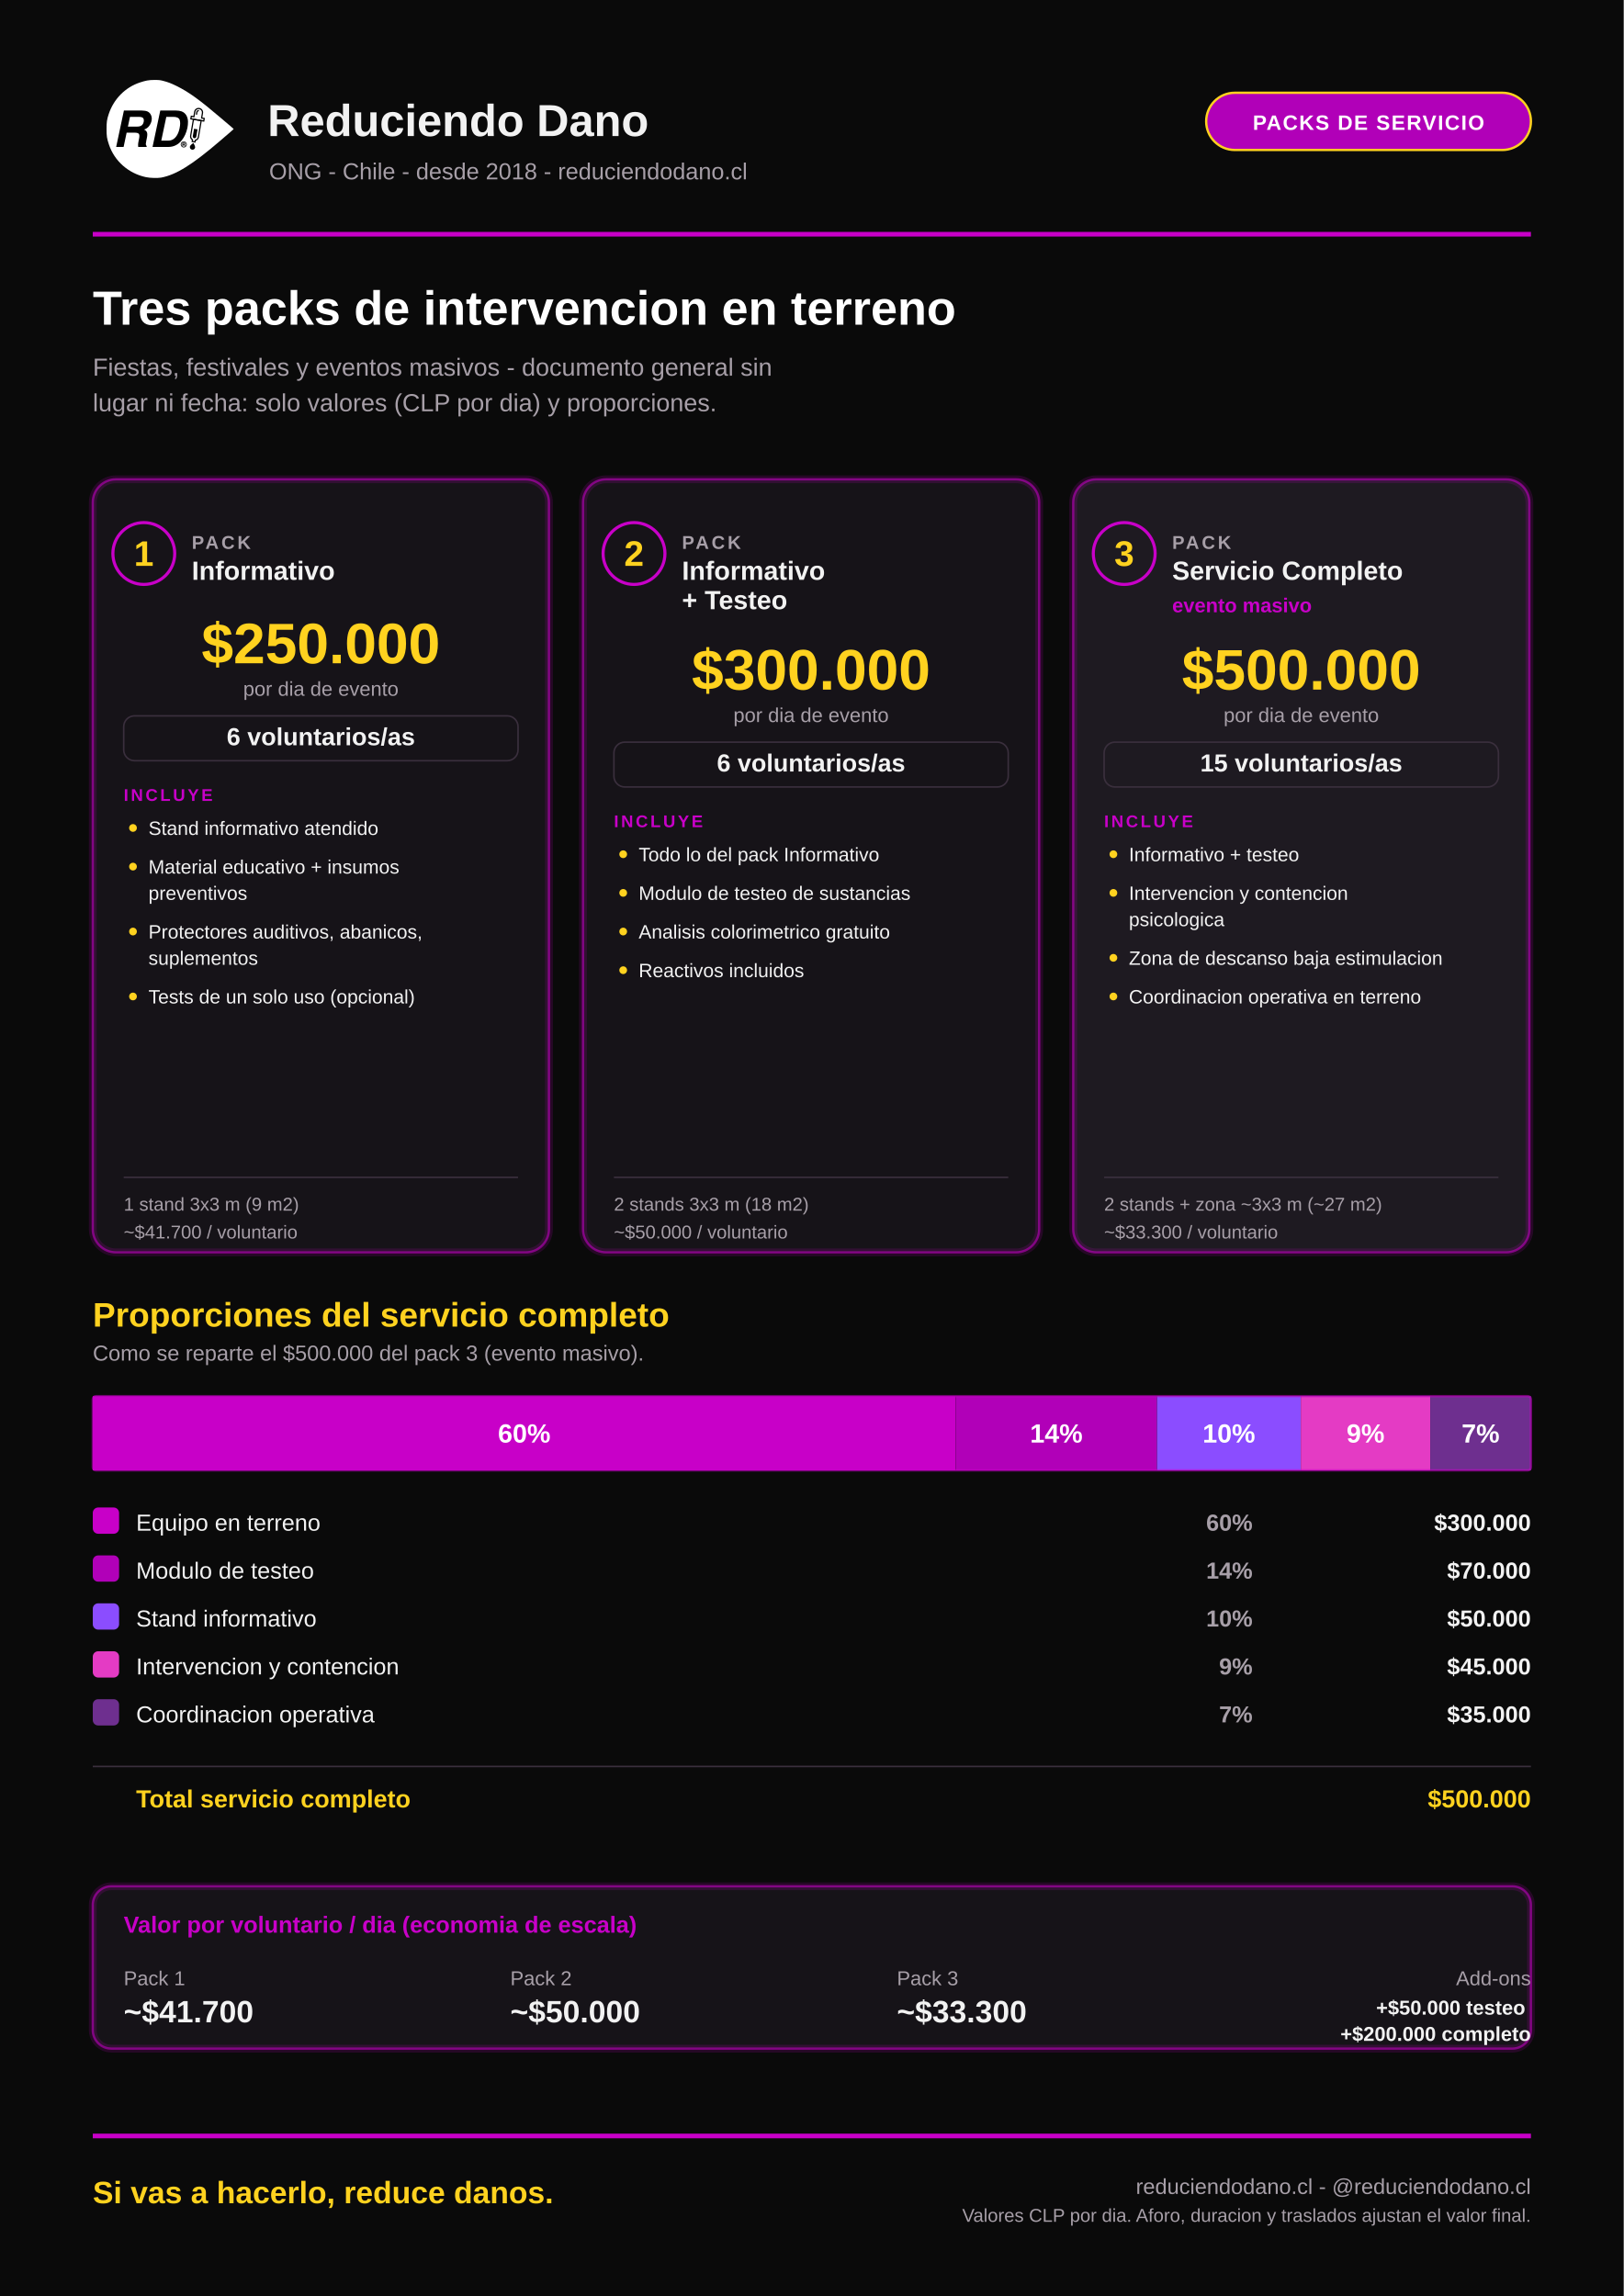
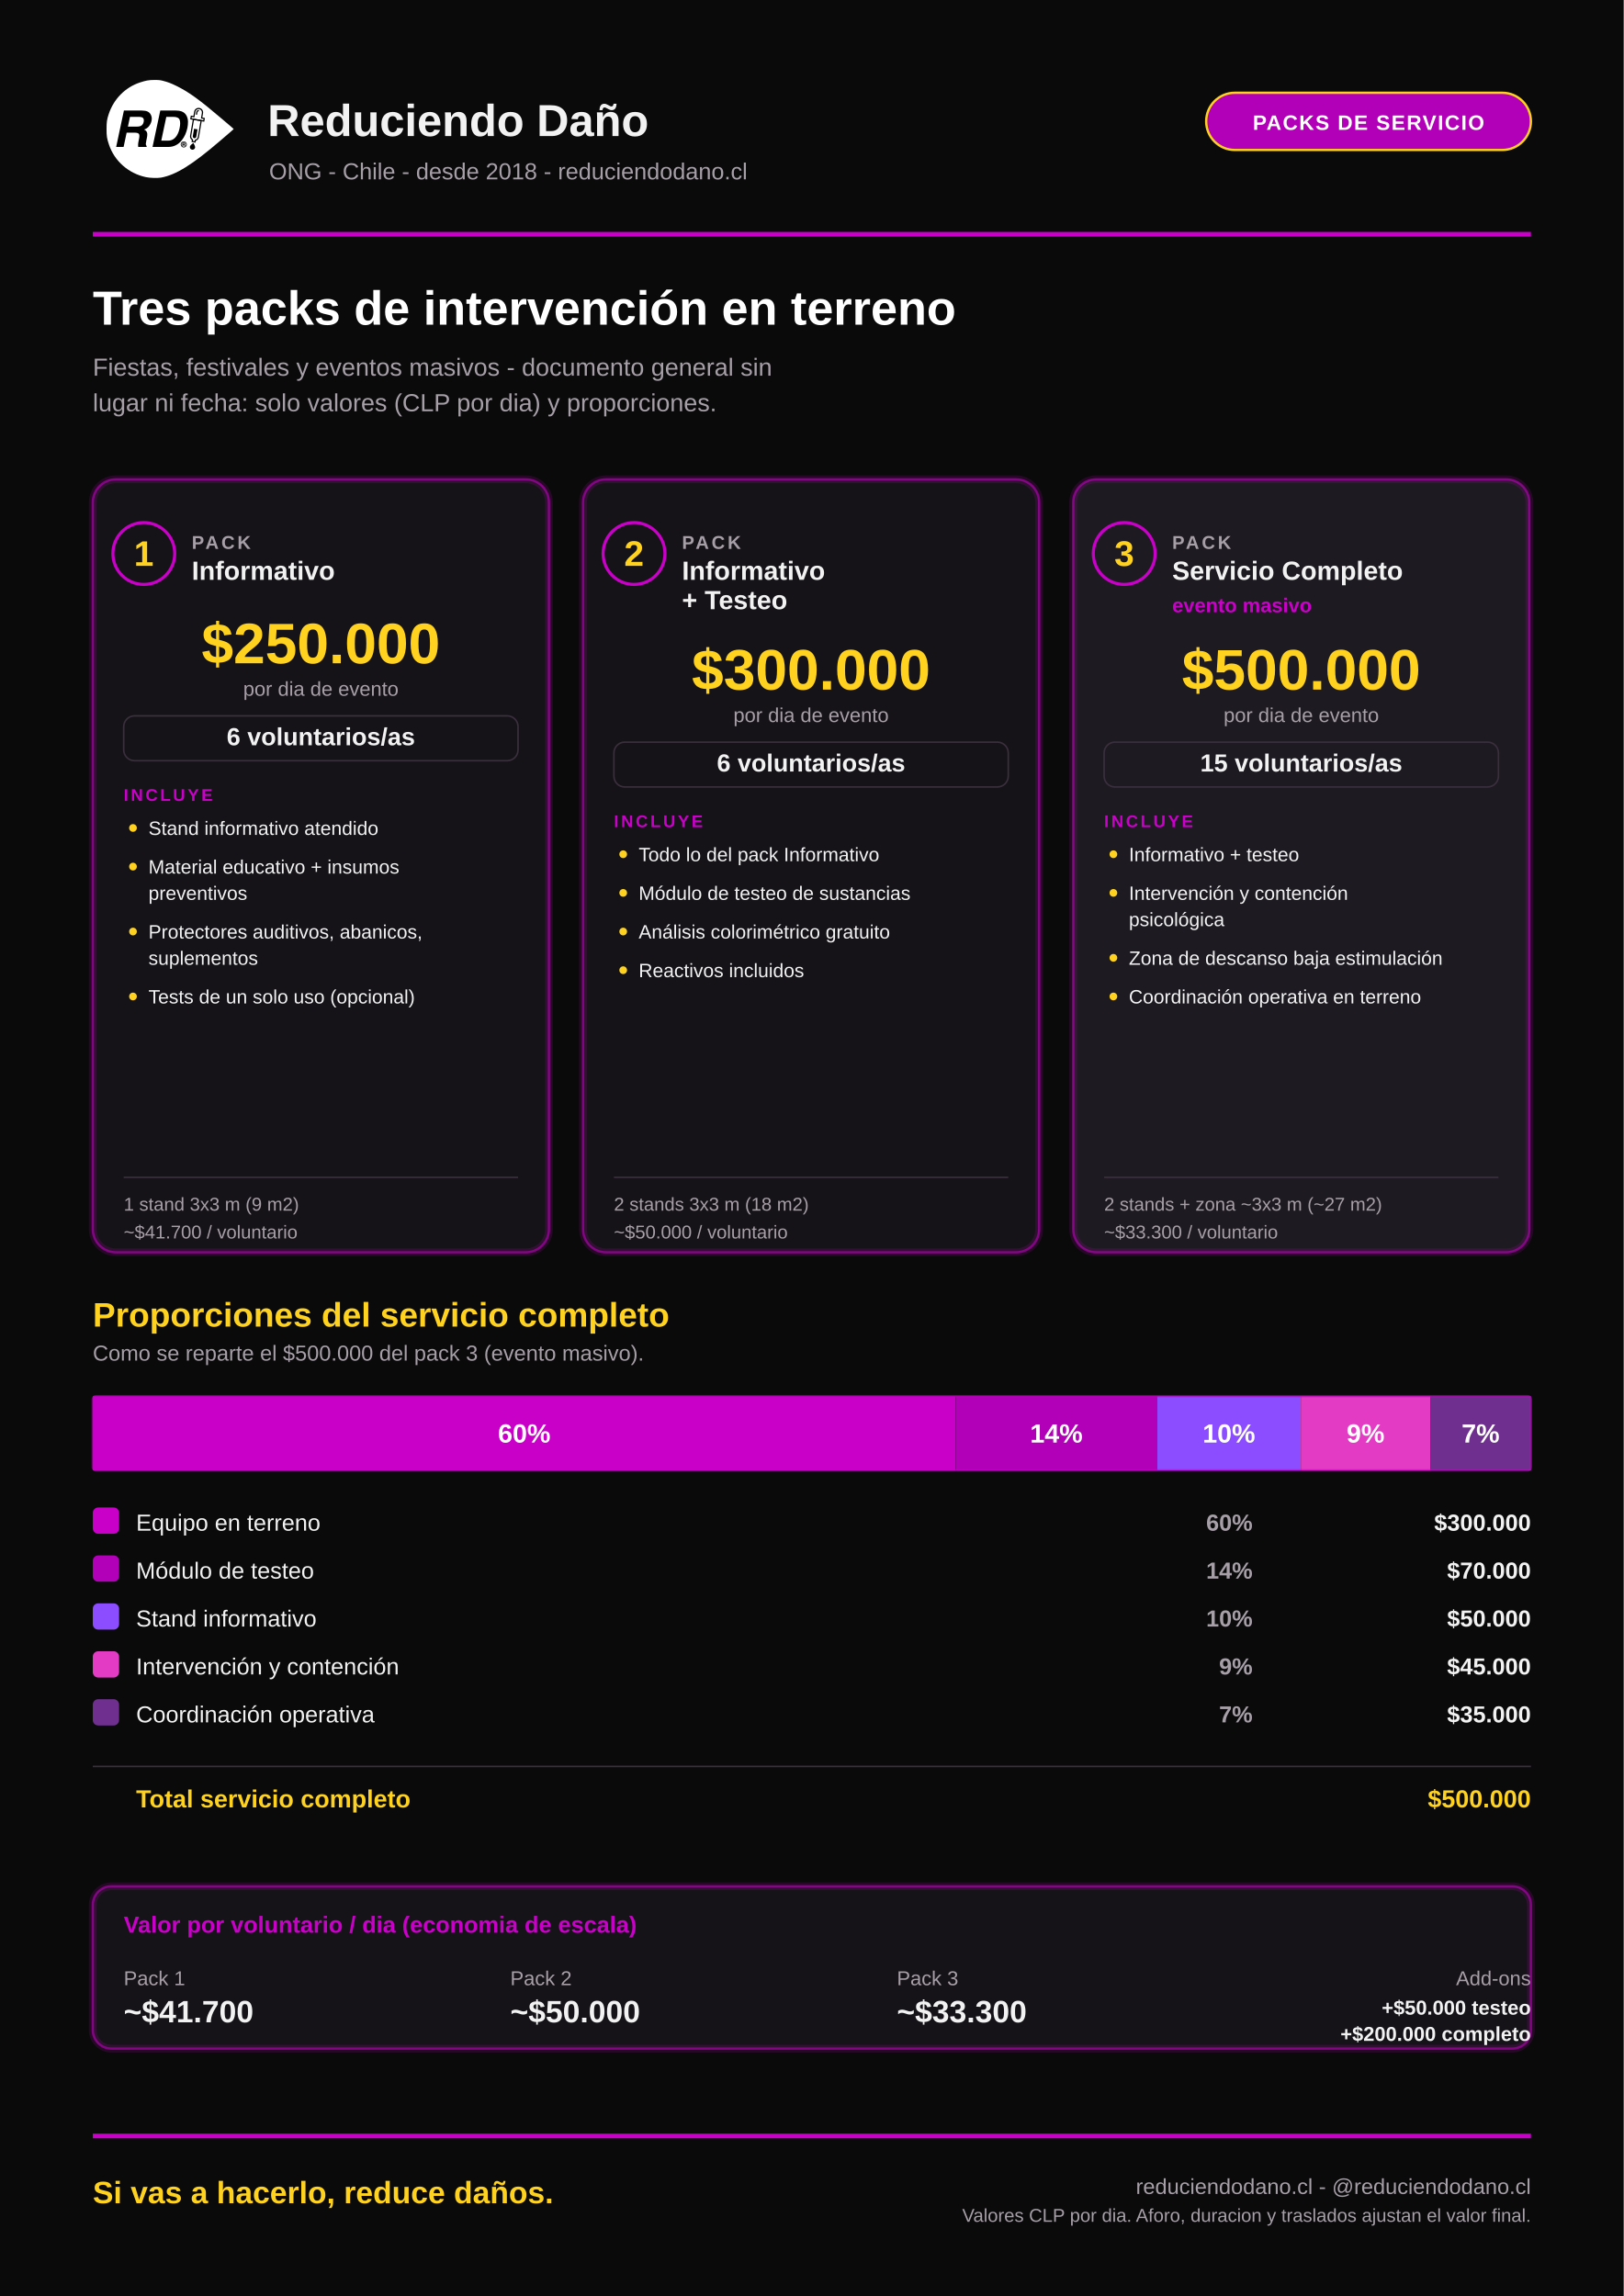
<svg xmlns="http://www.w3.org/2000/svg" width="210mm" height="297mm" viewBox="0 0 2100 2970" preserveAspectRatio="xMidYMid meet">
  <g id="fondo">
    <rect width="2100" height="2970" fill="#0A0A0A" />
  </g>
  <g id="header">
    <svg x="120" y="90" width="200" height="154.3" id="Capa_1" data-name="Capa 1" viewBox="0 0 1060 817.61">
      <defs>
        <style>
      .cls-1, .cls-2 {
        fill: #000;
      }

      .cls-3 {
        fill: none;
        stroke: #000;
        stroke-miterlimit: 10;
        stroke-width: .617px;
      }

      .cls-3, .cls-2 {
        font-family: Helvetica-Bold, Helvetica;
        font-size: 53.425px;
        font-weight: 700;
        isolation: isolate;
      }
    </style>
      </defs>
      <g id="Capa_2" data-name="Capa 2">
        <g id="Layer_1" data-name="Layer 1">
          <path id="Gota" fill="#ffffff" d="M942.987,428.088c-12.091,10.554-44.508,38.17-71.936,61.768-188.559,162.085-300.391,231.719-402.82,250.689-23.589,4.216-76.152,2.877-103.563-3.066-120.084-25.48-216.168-110.295-253.977-223.664-14.014-41.803-16.315-57.149-16.315-106.251,0-47.762,2.466-64.834,14.581-101.665,34.143-104.155,113.558-184.532,214.836-217.713,38.935-12.469,56.91-17.187,100.999-17.187,34.916,0,41.688,2.417,57.798,6.444,30.691,7.669,55.069,16.883,91.119,34.718,83.689,41.031,159.044,95.525,307.896,222.678,30.116,25.702,61.382,52.365,69.626,59.27,8.055,6.715,14.581,13.044,14.384,13.817-.378.6-10.545,9.806-22.628,20.162Z" />
          <path class="cls-1" d="M395.079,304.593c4.101,6.408,6.946,13.537,8.384,21.009,1.529,7.671,1.277,16.422-.756,26.253-2.603,11.863-8.11,23.524-16.521,34.981-8.411,11.458-20.014,19.559-34.809,24.305,10.504,4.625,17.252,11.2,20.244,19.726,2.992,8.526,2.633,21.543-1.077,39.05l-3.559,16.767c-2.367,11.408-3.551,19.143-3.551,23.203,0,6.444,2.145,11.189,6.436,14.236l-1.192,6.263h-57.445c-.449-5.534-.674-9.995-.674-13.381.136-7.227.928-14.427,2.367-21.51l4.578-23.211c3.156-15.924,2.507-26.537-1.948-31.842-4.455-5.304-14.365-7.959-29.729-7.965h-53.861l-20.672,97.909h-50.96l53.023-249.67h122.468c17.392.334,30.379,2.479,38.959,6.436,8.308,3.731,15.357,9.789,20.294,17.441ZM254.998,324.073l-14.228,67.078h59.089c11.743,0,20.833-1.356,27.272-4.069,11.408-4.74,18.636-14.11,21.683-28.11,3.167-15.134.288-25.299-8.639-30.494-5.08-2.937-13.266-4.405-24.559-4.405h-60.617Z" />
          <path class="cls-1" d="M607.664,286.132c16.258,5.759,28.17,16.318,35.738,31.677,6.122,12.54,9.28,26.32,9.23,40.275.111,13.879-1.222,27.732-3.978,41.335-7.123,33.195-19.773,61.313-37.949,84.355-24.62,31.052-55.785,46.579-93.495,46.579h-107.558l53.015-249.67h107.558c15.376.241,27.855,2.058,37.439,5.449ZM503.994,324.073l-34.521,162.948h48.108c24.614,0,44.376-12.137,59.286-36.412,8.132-13.326,14.115-29.192,17.951-47.598,5.425-25.414,5.595-44.921.51-58.522-5.085-13.6-19.494-20.406-43.225-20.417h-48.108Z" />
          <path class="cls-1" d="M690.276,504.298l2.466,4.479c6.493,11.729,8.943,18.395,8.828,24.017-.173,1.863-.61,3.693-1.299,5.433-2.574,5.986-8.131,10.157-14.598,10.956-1.918.295-3.877.192-5.753-.304-1.843-.281-3.614-.921-5.211-1.882-5.06-2.86-8.452-7.962-9.132-13.735-.294-1.837-.227-3.712.197-5.523.16-1.038.487-2.043.97-2.975.771-1.581,1.722-3.068,2.836-4.43,3.082-3.97,6.789-7.348,15.132-13.817l3.896-3.025c.267-.238.562-.442.879-.608,0,0,.337.666.789,1.414Z" />
          <path class="cls-1" d="M685.616,456.28c-1.261,6.534,3.014,12.853,9.549,14.114,6.534,1.261,12.853-3.014,14.114-9.549.035-.179.065-.358.091-.538l8.589-50.672-23.762-4.027-8.581,50.672Z" />
          <path class="cls-1" d="M704.455,500.911l-27.559-4.66,2.203-13.011c-2.654-1.94-4.975-4.3-6.871-6.986-4.787-6.695-6.696-15.026-5.301-23.137l19.825-117.142,61.135,10.373-19.8,117.117c-1.937,11.529-10.203,20.984-21.37,24.444l-2.26,13.003ZM686.372,489.503l11.302,1.907,1.734-10.274,2.753-.575c9.15-1.922,16.191-9.249,17.745-18.469l18.444-109.029-44.877-7.586-18.419,109.021c-1.561,9.218,2.678,18.452,10.685,23.277l2.4,1.447-1.767,10.282Z" />
          <path class="cls-1" d="M764.184,357.427l-96.478-16.324,4.364-25.792,17.672,2.992,5.071-29.951c2.851-16.88,18.846-28.253,35.725-25.402,16.88,2.851,28.253,18.846,25.402,35.725h0l-5.063,29.951,17.672,2.992-4.364,25.809ZM677.207,334.355l80.221,13.578,1.644-9.551-17.672-2.992,6.411-38.072c2.097-12.395-6.251-24.143-18.645-26.24s-24.143,6.251-26.24,18.645h0l-6.444,38.072-17.672-2.984-1.603,9.543Z" />
          <path class="cls-1" d="M714.589,309.755l-8.121-1.373,2.967-17.556c.708-4.232,3.074-8.007,6.575-10.488h0c3.495-2.495,7.842-3.49,12.074-2.762l-1.373,8.129c-2.071-.36-4.2.126-5.91,1.348h0c-1.72,1.212-2.883,3.062-3.23,5.137l-2.984,17.565Z" />
          <text class="cls-2" transform="translate(603.998 532.374)">
            <tspan x="0" y="0">®</tspan>
          </text>
          <text class="cls-3" transform="translate(603.998 532.374)">
            <tspan x="0" y="0">®</tspan>
          </text>
        </g>
      </g>
    </svg>
-     <text x="346" y="176" font-family="Arial, Helvetica, sans-serif" font-size="58" font-weight="700" fill="#F2F2F2" text-anchor="start">Reduciendo Dano</text>
+     <text x="346" y="176" font-family="Arial, Helvetica, sans-serif" font-size="58" font-weight="700" fill="#F2F2F2" text-anchor="start">Reduciendo Daño</text>
    <text x="348" y="232" font-family="Arial, Helvetica, sans-serif" font-size="30" font-weight="400" fill="#A79FA8" text-anchor="start">ONG  -  Chile  -  desde 2018  -  reduciendodano.cl</text>
    <rect x="1560" y="120" width="420" height="74" rx="37" fill="#B100B8" stroke="#FFD21F" stroke-width="3" />
    <text x="1770" y="168" font-family="Arial, Helvetica, sans-serif" font-size="27" font-weight="700" fill="#FFFFFF" text-anchor="middle" letter-spacing="0.06em">PACKS DE SERVICIO</text>
    <rect x="120" y="300" width="1860" height="6" fill="#C800C8" />
  </g>
  <g id="titulo">
-     <text x="120" y="420" font-family="Arial, Helvetica, sans-serif" font-size="62" font-weight="700" fill="#FFFFFF" text-anchor="start">Tres packs de intervencion en terreno</text>
-     <text x="120" y="486" font-family="Arial, Helvetica, sans-serif" font-size="32" font-weight="400" fill="#A79FA8" text-anchor="start">
-       <tspan x="120.0" dy="0">Fiestas, festivales y eventos masivos - documento general sin</tspan>
-       <tspan x="120.0" dy="46.0">lugar ni fecha: solo valores (CLP por dia) y proporciones.</tspan>
-     </text>
+     <text x="120" y="420" font-family="Arial, Helvetica, sans-serif" font-size="62" font-weight="700" fill="#FFFFFF" text-anchor="start">Tres packs de intervención en terreno</text>
+     <text x="120" y="486" font-family="Arial, Helvetica, sans-serif" font-size="32" font-weight="400" fill="#A79FA8" text-anchor="start">Fiestas, festivales y eventos masivos - documento general sin</text>
+     <text x="120" y="532" font-family="Arial, Helvetica, sans-serif" font-size="32" font-weight="400" fill="#A79FA8" text-anchor="start">lugar ni fecha: solo valores (CLP por dia) y proporciones.</text>
  </g>
  <g id="packs">
    <g id="pack_1_informativo">
      <rect x="120" y="620" width="590" height="1000" rx="30" fill="#161318" />
      <rect x="120" y="620" width="590" height="1000" rx="30" fill="none" stroke="#C800C8" stroke-width="10" opacity="0.16" />
      <rect x="120" y="620" width="590" height="1000" rx="30" fill="none" stroke="#C800C8" stroke-width="3" opacity="0.55" />
      <circle cx="186" cy="716" r="40" fill="none" stroke="#C800C8" stroke-width="4" />
      <text x="186" y="732" font-family="Arial, Helvetica, sans-serif" font-size="46" font-weight="700" fill="#FFD21F" text-anchor="middle">1</text>
      <text x="248" y="710" font-family="Arial, Helvetica, sans-serif" font-size="24" font-weight="700" fill="#A79FA8" text-anchor="start" letter-spacing="0.14em">PACK</text>
      <text x="248" y="750" font-family="Arial, Helvetica, sans-serif" font-size="34" font-weight="700" fill="#F2F2F2" text-anchor="start">Informativo</text>
      <text x="415" y="858" font-family="Arial, Helvetica, sans-serif" font-size="74" font-weight="700" fill="#FFD21F" text-anchor="middle">$250.000</text>
      <text x="415" y="900" font-family="Arial, Helvetica, sans-serif" font-size="26" font-weight="400" fill="#A79FA8" text-anchor="middle">por dia de evento</text>
      <rect x="160" y="926" width="510" height="58" rx="14" fill="none" stroke="#3A2F3D" stroke-width="2" />
      <text x="415" y="964" font-family="Arial, Helvetica, sans-serif" font-size="32" font-weight="700" fill="#F2F2F2" text-anchor="middle">6 voluntarios/as</text>
      <text x="160" y="1036" font-family="Arial, Helvetica, sans-serif" font-size="22" font-weight="700" fill="#C800C8" text-anchor="start" letter-spacing="0.14em">INCLUYE</text>
      <circle cx="172" cy="1071" r="5" fill="#FFD21F" />
      <text x="192" y="1080" font-family="Arial, Helvetica, sans-serif" font-size="25" font-weight="400" fill="#F2F2F2" text-anchor="start">Stand informativo atendido</text>
      <circle cx="172" cy="1121" r="5" fill="#FFD21F" />
-       <text x="192" y="1130" font-family="Arial, Helvetica, sans-serif" font-size="25" font-weight="400" fill="#F2F2F2" text-anchor="start">
-         <tspan x="192.0" dy="0">Material educativo + insumos</tspan>
-         <tspan x="192.0" dy="34.0">preventivos</tspan>
-       </text>
+       <text x="192" y="1130" font-family="Arial, Helvetica, sans-serif" font-size="25" font-weight="400" fill="#F2F2F2" text-anchor="start">Material educativo + insumos</text>
+       <text x="192" y="1164" font-family="Arial, Helvetica, sans-serif" font-size="25" font-weight="400" fill="#F2F2F2" text-anchor="start">preventivos</text>
      <circle cx="172" cy="1205" r="5" fill="#FFD21F" />
-       <text x="192" y="1214" font-family="Arial, Helvetica, sans-serif" font-size="25" font-weight="400" fill="#F2F2F2" text-anchor="start">
-         <tspan x="192.0" dy="0">Protectores auditivos, abanicos,</tspan>
-         <tspan x="192.0" dy="34.0">suplementos</tspan>
-       </text>
+       <text x="192" y="1214" font-family="Arial, Helvetica, sans-serif" font-size="25" font-weight="400" fill="#F2F2F2" text-anchor="start">Protectores auditivos, abanicos,</text>
+       <text x="192" y="1248" font-family="Arial, Helvetica, sans-serif" font-size="25" font-weight="400" fill="#F2F2F2" text-anchor="start">suplementos</text>
      <circle cx="172" cy="1289" r="5" fill="#FFD21F" />
      <text x="192" y="1298" font-family="Arial, Helvetica, sans-serif" font-size="25" font-weight="400" fill="#F2F2F2" text-anchor="start">Tests de un solo uso (opcional)</text>
      <rect x="160" y="1522" width="510" height="2" fill="#3A2F3D" />
-       <text x="160" y="1566" font-family="Arial, Helvetica, sans-serif" font-size="24" font-weight="400" fill="#A79FA8" text-anchor="start">
-         <tspan x="160.0" dy="0">1 stand 3x3 m (9 m2)</tspan>
-         <tspan x="160.0" dy="36.0">~$41.700 / voluntario</tspan>
-       </text>
+       <text x="160" y="1566" font-family="Arial, Helvetica, sans-serif" font-size="24" font-weight="400" fill="#A79FA8" text-anchor="start">1 stand 3x3 m (9 m2)</text>
+       <text x="160" y="1602" font-family="Arial, Helvetica, sans-serif" font-size="24" font-weight="400" fill="#A79FA8" text-anchor="start">~$41.700 / voluntario</text>
    </g>
    <g id="pack_2_informativo">
      <rect x="754" y="620" width="590" height="1000" rx="30" fill="#161318" />
      <rect x="754" y="620" width="590" height="1000" rx="30" fill="none" stroke="#C800C8" stroke-width="10" opacity="0.16" />
      <rect x="754" y="620" width="590" height="1000" rx="30" fill="none" stroke="#C800C8" stroke-width="3" opacity="0.55" />
      <circle cx="820" cy="716" r="40" fill="none" stroke="#C800C8" stroke-width="4" />
      <text x="820" y="732" font-family="Arial, Helvetica, sans-serif" font-size="46" font-weight="700" fill="#FFD21F" text-anchor="middle">2</text>
      <text x="882" y="710" font-family="Arial, Helvetica, sans-serif" font-size="24" font-weight="700" fill="#A79FA8" text-anchor="start" letter-spacing="0.14em">PACK</text>
-       <text x="882" y="750" font-family="Arial, Helvetica, sans-serif" font-size="34" font-weight="700" fill="#F2F2F2" text-anchor="start">
-         <tspan x="882.0" dy="0">Informativo</tspan>
-         <tspan x="882.0" dy="38.0">+ Testeo</tspan>
-       </text>
+       <text x="882" y="750" font-family="Arial, Helvetica, sans-serif" font-size="34" font-weight="700" fill="#F2F2F2" text-anchor="start">Informativo</text>
+       <text x="882" y="788" font-family="Arial, Helvetica, sans-serif" font-size="34" font-weight="700" fill="#F2F2F2" text-anchor="start">+ Testeo</text>
      <text x="1049" y="892" font-family="Arial, Helvetica, sans-serif" font-size="74" font-weight="700" fill="#FFD21F" text-anchor="middle">$300.000</text>
      <text x="1049" y="934" font-family="Arial, Helvetica, sans-serif" font-size="26" font-weight="400" fill="#A79FA8" text-anchor="middle">por dia de evento</text>
      <rect x="794" y="960" width="510" height="58" rx="14" fill="none" stroke="#3A2F3D" stroke-width="2" />
      <text x="1049" y="998" font-family="Arial, Helvetica, sans-serif" font-size="32" font-weight="700" fill="#F2F2F2" text-anchor="middle">6 voluntarios/as</text>
      <text x="794" y="1070" font-family="Arial, Helvetica, sans-serif" font-size="22" font-weight="700" fill="#C800C8" text-anchor="start" letter-spacing="0.14em">INCLUYE</text>
      <circle cx="806" cy="1105" r="5" fill="#FFD21F" />
      <text x="826" y="1114" font-family="Arial, Helvetica, sans-serif" font-size="25" font-weight="400" fill="#F2F2F2" text-anchor="start">Todo lo del pack Informativo</text>
      <circle cx="806" cy="1155" r="5" fill="#FFD21F" />
-       <text x="826" y="1164" font-family="Arial, Helvetica, sans-serif" font-size="25" font-weight="400" fill="#F2F2F2" text-anchor="start">Modulo de testeo de sustancias</text>
+       <text x="826" y="1164" font-family="Arial, Helvetica, sans-serif" font-size="25" font-weight="400" fill="#F2F2F2" text-anchor="start">Módulo de testeo de sustancias</text>
      <circle cx="806" cy="1205" r="5" fill="#FFD21F" />
-       <text x="826" y="1214" font-family="Arial, Helvetica, sans-serif" font-size="25" font-weight="400" fill="#F2F2F2" text-anchor="start">Analisis colorimetrico gratuito</text>
+       <text x="826" y="1214" font-family="Arial, Helvetica, sans-serif" font-size="25" font-weight="400" fill="#F2F2F2" text-anchor="start">Análisis colorimétrico gratuito</text>
      <circle cx="806" cy="1255" r="5" fill="#FFD21F" />
      <text x="826" y="1264" font-family="Arial, Helvetica, sans-serif" font-size="25" font-weight="400" fill="#F2F2F2" text-anchor="start">Reactivos incluidos</text>
      <rect x="794" y="1522" width="510" height="2" fill="#3A2F3D" />
-       <text x="794" y="1566" font-family="Arial, Helvetica, sans-serif" font-size="24" font-weight="400" fill="#A79FA8" text-anchor="start">
-         <tspan x="794.0" dy="0">2 stands 3x3 m (18 m2)</tspan>
-         <tspan x="794.0" dy="36.0">~$50.000 / voluntario</tspan>
-       </text>
+       <text x="794" y="1566" font-family="Arial, Helvetica, sans-serif" font-size="24" font-weight="400" fill="#A79FA8" text-anchor="start">2 stands 3x3 m (18 m2)</text>
+       <text x="794" y="1602" font-family="Arial, Helvetica, sans-serif" font-size="24" font-weight="400" fill="#A79FA8" text-anchor="start">~$50.000 / voluntario</text>
    </g>
    <g id="pack_3_servicio">
      <rect x="1388" y="620" width="590" height="1000" rx="30" fill="#1E1A21" />
      <rect x="1388" y="620" width="590" height="1000" rx="30" fill="none" stroke="#C800C8" stroke-width="10" opacity="0.16" />
      <rect x="1388" y="620" width="590" height="1000" rx="30" fill="none" stroke="#C800C8" stroke-width="3" opacity="0.55" />
      <circle cx="1454" cy="716" r="40" fill="none" stroke="#C800C8" stroke-width="4" />
      <text x="1454" y="732" font-family="Arial, Helvetica, sans-serif" font-size="46" font-weight="700" fill="#FFD21F" text-anchor="middle">3</text>
      <text x="1516" y="710" font-family="Arial, Helvetica, sans-serif" font-size="24" font-weight="700" fill="#A79FA8" text-anchor="start" letter-spacing="0.14em">PACK</text>
      <text x="1516" y="750" font-family="Arial, Helvetica, sans-serif" font-size="34" font-weight="700" fill="#F2F2F2" text-anchor="start">Servicio Completo</text>
      <text x="1516" y="792" font-family="Arial, Helvetica, sans-serif" font-size="26" font-weight="700" fill="#C800C8" text-anchor="start">evento masivo</text>
      <text x="1683" y="892" font-family="Arial, Helvetica, sans-serif" font-size="74" font-weight="700" fill="#FFD21F" text-anchor="middle">$500.000</text>
      <text x="1683" y="934" font-family="Arial, Helvetica, sans-serif" font-size="26" font-weight="400" fill="#A79FA8" text-anchor="middle">por dia de evento</text>
      <rect x="1428" y="960" width="510" height="58" rx="14" fill="none" stroke="#3A2F3D" stroke-width="2" />
      <text x="1683" y="998" font-family="Arial, Helvetica, sans-serif" font-size="32" font-weight="700" fill="#F2F2F2" text-anchor="middle">15 voluntarios/as</text>
      <text x="1428" y="1070" font-family="Arial, Helvetica, sans-serif" font-size="22" font-weight="700" fill="#C800C8" text-anchor="start" letter-spacing="0.14em">INCLUYE</text>
      <circle cx="1440" cy="1105" r="5" fill="#FFD21F" />
      <text x="1460" y="1114" font-family="Arial, Helvetica, sans-serif" font-size="25" font-weight="400" fill="#F2F2F2" text-anchor="start">Informativo + testeo</text>
      <circle cx="1440" cy="1155" r="5" fill="#FFD21F" />
-       <text x="1460" y="1164" font-family="Arial, Helvetica, sans-serif" font-size="25" font-weight="400" fill="#F2F2F2" text-anchor="start">
-         <tspan x="1460.0" dy="0">Intervencion y contencion</tspan>
-         <tspan x="1460.0" dy="34.0">psicologica</tspan>
-       </text>
+       <text x="1460" y="1164" font-family="Arial, Helvetica, sans-serif" font-size="25" font-weight="400" fill="#F2F2F2" text-anchor="start">Intervención y contención</text>
+       <text x="1460" y="1198" font-family="Arial, Helvetica, sans-serif" font-size="25" font-weight="400" fill="#F2F2F2" text-anchor="start">psicológica</text>
      <circle cx="1440" cy="1239" r="5" fill="#FFD21F" />
-       <text x="1460" y="1248" font-family="Arial, Helvetica, sans-serif" font-size="25" font-weight="400" fill="#F2F2F2" text-anchor="start">Zona de descanso baja estimulacion</text>
+       <text x="1460" y="1248" font-family="Arial, Helvetica, sans-serif" font-size="25" font-weight="400" fill="#F2F2F2" text-anchor="start">Zona de descanso baja estimulación</text>
      <circle cx="1440" cy="1289" r="5" fill="#FFD21F" />
-       <text x="1460" y="1298" font-family="Arial, Helvetica, sans-serif" font-size="25" font-weight="400" fill="#F2F2F2" text-anchor="start">Coordinacion operativa en terreno</text>
+       <text x="1460" y="1298" font-family="Arial, Helvetica, sans-serif" font-size="25" font-weight="400" fill="#F2F2F2" text-anchor="start">Coordinación operativa en terreno</text>
      <rect x="1428" y="1522" width="510" height="2" fill="#3A2F3D" />
-       <text x="1428" y="1566" font-family="Arial, Helvetica, sans-serif" font-size="24" font-weight="400" fill="#A79FA8" text-anchor="start">
-         <tspan x="1428.0" dy="0">2 stands + zona ~3x3 m (~27 m2)</tspan>
-         <tspan x="1428.0" dy="36.0">~$33.300 / voluntario</tspan>
-       </text>
+       <text x="1428" y="1566" font-family="Arial, Helvetica, sans-serif" font-size="24" font-weight="400" fill="#A79FA8" text-anchor="start">2 stands + zona ~3x3 m (~27 m2)</text>
+       <text x="1428" y="1602" font-family="Arial, Helvetica, sans-serif" font-size="24" font-weight="400" fill="#A79FA8" text-anchor="start">~$33.300 / voluntario</text>
    </g>
  </g>
  <g id="proporciones">
    <text x="120" y="1716" font-family="Arial, Helvetica, sans-serif" font-size="44" font-weight="700" fill="#FFD21F" text-anchor="start">Proporciones del servicio completo</text>
    <text x="120" y="1760" font-family="Arial, Helvetica, sans-serif" font-size="28" font-weight="400" fill="#A79FA8" text-anchor="start">Como se reparte el $500.000 del pack 3 (evento masivo).</text>
    <g id="barra_desglose">
      <rect x="120.0" y="1806" width="1116.0" height="96" fill="#C800C8" />
      <text x="678.0" y="1866.0" font-family="Arial, Helvetica, sans-serif" font-size="34" font-weight="700" fill="#FFFFFF" text-anchor="middle">60%</text>
      <rect x="1236.0" y="1806" width="260.4" height="96" fill="#B100B8" />
      <text x="1366.2" y="1866.0" font-family="Arial, Helvetica, sans-serif" font-size="34" font-weight="700" fill="#FFFFFF" text-anchor="middle">14%</text>
      <rect x="1496.4" y="1806" width="186.0" height="96" fill="#8B4DFF" />
      <text x="1589.4" y="1866.0" font-family="Arial, Helvetica, sans-serif" font-size="34" font-weight="700" fill="#FFFFFF" text-anchor="middle">10%</text>
      <rect x="1682.4" y="1806" width="167.4" height="96" fill="#E43BC4" />
      <text x="1766.1" y="1866.0" font-family="Arial, Helvetica, sans-serif" font-size="34" font-weight="700" fill="#FFFFFF" text-anchor="middle">9%</text>
      <rect x="1849.8" y="1806" width="130.2" height="96" fill="#6E2F8F" />
      <text x="1914.9" y="1866.0" font-family="Arial, Helvetica, sans-serif" font-size="34" font-weight="700" fill="#FFFFFF" text-anchor="middle">7%</text>
      <rect x="120" y="1806" width="1860" height="96" rx="4" fill="none" stroke="#C800C8" stroke-width="3" opacity="0.55" />
    </g>
    <g id="leyenda_desglose">
      <rect x="120" y="1950" width="34" height="34" rx="7" fill="#C800C8" />
      <text x="176" y="1980" font-family="Arial, Helvetica, sans-serif" font-size="30" font-weight="400" fill="#F2F2F2" text-anchor="start">Equipo en terreno</text>
      <text x="1620" y="1980" font-family="Arial, Helvetica, sans-serif" font-size="30" font-weight="700" fill="#A79FA8" text-anchor="end">60%</text>
      <text x="1980" y="1980" font-family="Arial, Helvetica, sans-serif" font-size="30" font-weight="700" fill="#F2F2F2" text-anchor="end">$300.000</text>
      <rect x="120" y="2012" width="34" height="34" rx="7" fill="#B100B8" />
-       <text x="176" y="2042" font-family="Arial, Helvetica, sans-serif" font-size="30" font-weight="400" fill="#F2F2F2" text-anchor="start">Modulo de testeo</text>
+       <text x="176" y="2042" font-family="Arial, Helvetica, sans-serif" font-size="30" font-weight="400" fill="#F2F2F2" text-anchor="start">Módulo de testeo</text>
      <text x="1620" y="2042" font-family="Arial, Helvetica, sans-serif" font-size="30" font-weight="700" fill="#A79FA8" text-anchor="end">14%</text>
      <text x="1980" y="2042" font-family="Arial, Helvetica, sans-serif" font-size="30" font-weight="700" fill="#F2F2F2" text-anchor="end">$70.000</text>
      <rect x="120" y="2074" width="34" height="34" rx="7" fill="#8B4DFF" />
      <text x="176" y="2104" font-family="Arial, Helvetica, sans-serif" font-size="30" font-weight="400" fill="#F2F2F2" text-anchor="start">Stand informativo</text>
      <text x="1620" y="2104" font-family="Arial, Helvetica, sans-serif" font-size="30" font-weight="700" fill="#A79FA8" text-anchor="end">10%</text>
      <text x="1980" y="2104" font-family="Arial, Helvetica, sans-serif" font-size="30" font-weight="700" fill="#F2F2F2" text-anchor="end">$50.000</text>
      <rect x="120" y="2136" width="34" height="34" rx="7" fill="#E43BC4" />
-       <text x="176" y="2166" font-family="Arial, Helvetica, sans-serif" font-size="30" font-weight="400" fill="#F2F2F2" text-anchor="start">Intervencion y contencion</text>
+       <text x="176" y="2166" font-family="Arial, Helvetica, sans-serif" font-size="30" font-weight="400" fill="#F2F2F2" text-anchor="start">Intervención y contención</text>
      <text x="1620" y="2166" font-family="Arial, Helvetica, sans-serif" font-size="30" font-weight="700" fill="#A79FA8" text-anchor="end">9%</text>
      <text x="1980" y="2166" font-family="Arial, Helvetica, sans-serif" font-size="30" font-weight="700" fill="#F2F2F2" text-anchor="end">$45.000</text>
      <rect x="120" y="2198" width="34" height="34" rx="7" fill="#6E2F8F" />
-       <text x="176" y="2228" font-family="Arial, Helvetica, sans-serif" font-size="30" font-weight="400" fill="#F2F2F2" text-anchor="start">Coordinacion operativa</text>
+       <text x="176" y="2228" font-family="Arial, Helvetica, sans-serif" font-size="30" font-weight="400" fill="#F2F2F2" text-anchor="start">Coordinación operativa</text>
      <text x="1620" y="2228" font-family="Arial, Helvetica, sans-serif" font-size="30" font-weight="700" fill="#A79FA8" text-anchor="end">7%</text>
      <text x="1980" y="2228" font-family="Arial, Helvetica, sans-serif" font-size="30" font-weight="700" fill="#F2F2F2" text-anchor="end">$35.000</text>
      <rect x="120" y="2284" width="1860" height="2" fill="#3A2F3D" />
      <text x="176" y="2338" font-family="Arial, Helvetica, sans-serif" font-size="32" font-weight="700" fill="#FFD21F" text-anchor="start">Total servicio completo</text>
      <text x="1980" y="2338" font-family="Arial, Helvetica, sans-serif" font-size="32" font-weight="700" fill="#FFD21F" text-anchor="end">$500.000</text>
    </g>
  </g>
  <g id="ratios">
    <rect x="120" y="2440" width="1860" height="210" rx="24" fill="#161318" />
    <rect x="120" y="2440" width="1860" height="210" rx="24" fill="none" stroke="#C800C8" stroke-width="10" opacity="0.16" />
    <rect x="120" y="2440" width="1860" height="210" rx="24" fill="none" stroke="#C800C8" stroke-width="3" opacity="0.55" />
    <text x="160" y="2500" font-family="Arial, Helvetica, sans-serif" font-size="30" font-weight="700" fill="#C800C8" text-anchor="start">Valor por voluntario / dia  (economia de escala)</text>
    <text x="160" y="2568" font-family="Arial, Helvetica, sans-serif" font-size="26" font-weight="400" fill="#A79FA8" text-anchor="start">Pack 1</text>
    <text x="160" y="2616" font-family="Arial, Helvetica, sans-serif" font-size="40" font-weight="700" fill="#F2F2F2" text-anchor="start">~$41.700</text>
    <text x="660" y="2568" font-family="Arial, Helvetica, sans-serif" font-size="26" font-weight="400" fill="#A79FA8" text-anchor="start">Pack 2</text>
    <text x="660" y="2616" font-family="Arial, Helvetica, sans-serif" font-size="40" font-weight="700" fill="#F2F2F2" text-anchor="start">~$50.000</text>
    <text x="1160" y="2568" font-family="Arial, Helvetica, sans-serif" font-size="26" font-weight="400" fill="#A79FA8" text-anchor="start">Pack 3</text>
    <text x="1160" y="2616" font-family="Arial, Helvetica, sans-serif" font-size="40" font-weight="700" fill="#F2F2F2" text-anchor="start">~$33.300</text>
    <text x="1980" y="2568" font-family="Arial, Helvetica, sans-serif" font-size="26" font-weight="400" fill="#A79FA8" text-anchor="end">Add-ons</text>
-     <text x="1980" y="2606" font-family="Arial, Helvetica, sans-serif" font-size="26" font-weight="700" fill="#F2F2F2" text-anchor="end">
-       <tspan x="1980.0" dy="0">+$50.000 testeo</tspan>
-       <tspan x="1980.0" dy="34.0">+$200.000 completo</tspan>
-     </text>
+     <text x="1980" y="2606" font-family="Arial, Helvetica, sans-serif" font-size="26" font-weight="700" fill="#F2F2F2" text-anchor="end">+$50.000 testeo</text>
+     <text x="1980" y="2640" font-family="Arial, Helvetica, sans-serif" font-size="26" font-weight="700" fill="#F2F2F2" text-anchor="end">+$200.000 completo</text>
  </g>
  <g id="footer">
    <rect x="120" y="2760" width="1860" height="6" fill="#C800C8" />
-     <text x="120" y="2850" font-family="Arial, Helvetica, sans-serif" font-size="40" font-weight="700" fill="#FFD21F" text-anchor="start">Si vas a hacerlo, reduce danos.</text>
+     <text x="120" y="2850" font-family="Arial, Helvetica, sans-serif" font-size="40" font-weight="700" fill="#FFD21F" text-anchor="start">Si vas a hacerlo, reduce daños.</text>
    <text x="1980" y="2838" font-family="Arial, Helvetica, sans-serif" font-size="28" font-weight="400" fill="#A79FA8" text-anchor="end">reduciendodano.cl  -  @reduciendodano.cl</text>
    <text x="1980" y="2874" font-family="Arial, Helvetica, sans-serif" font-size="24" font-weight="400" fill="#A79FA8" text-anchor="end">Valores CLP por dia. Aforo, duracion y traslados ajustan el valor final.</text>
  </g>
</svg>
